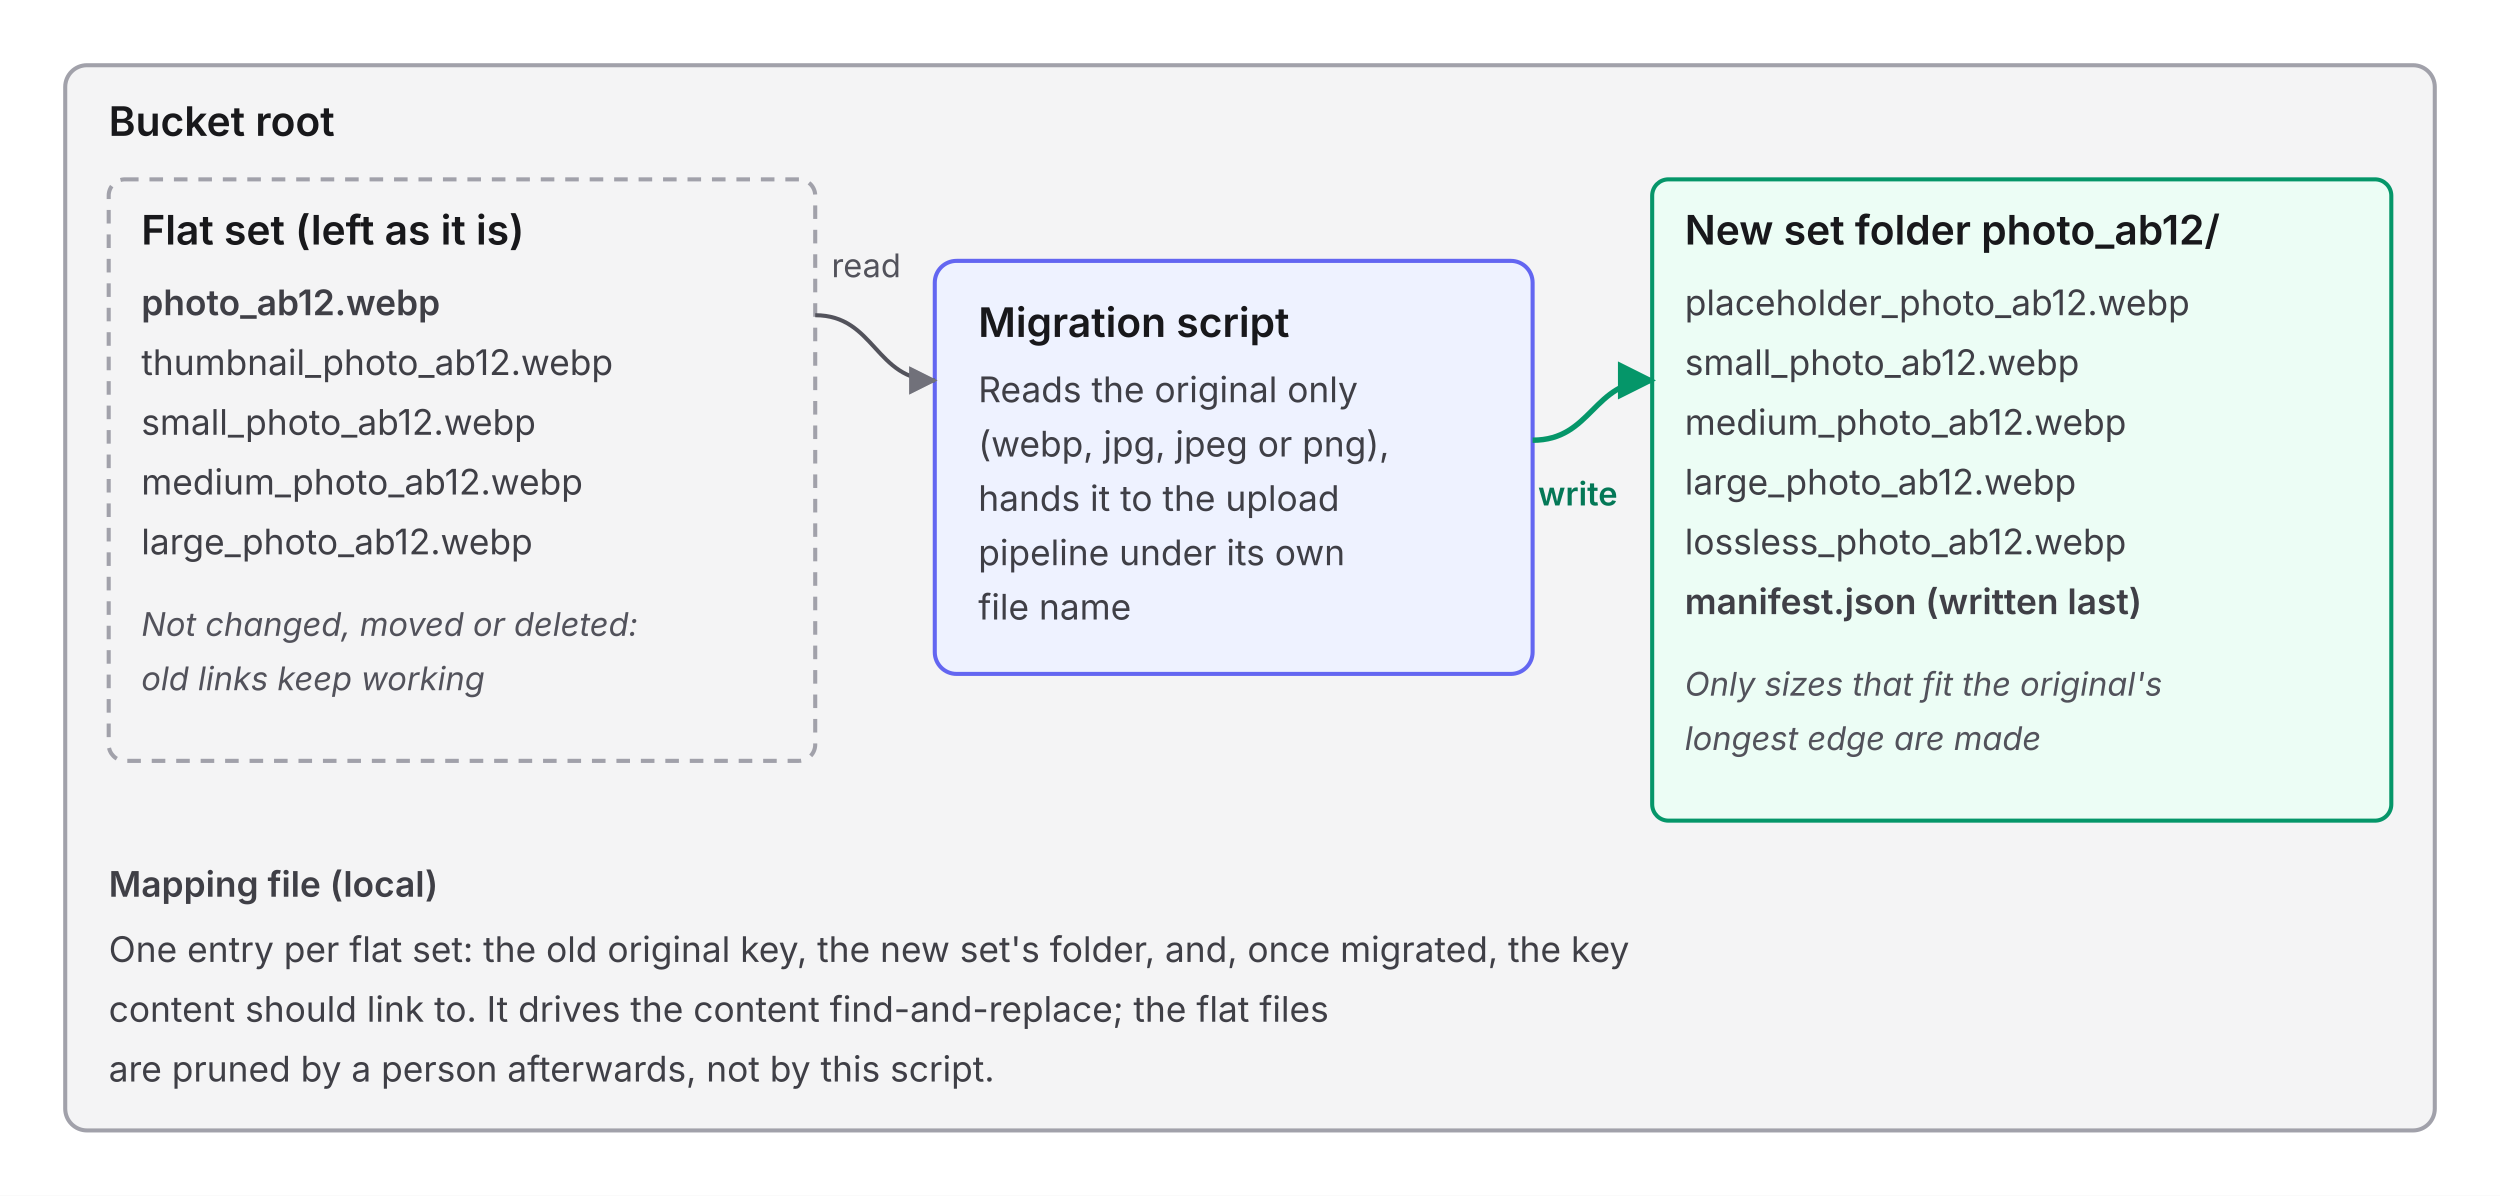
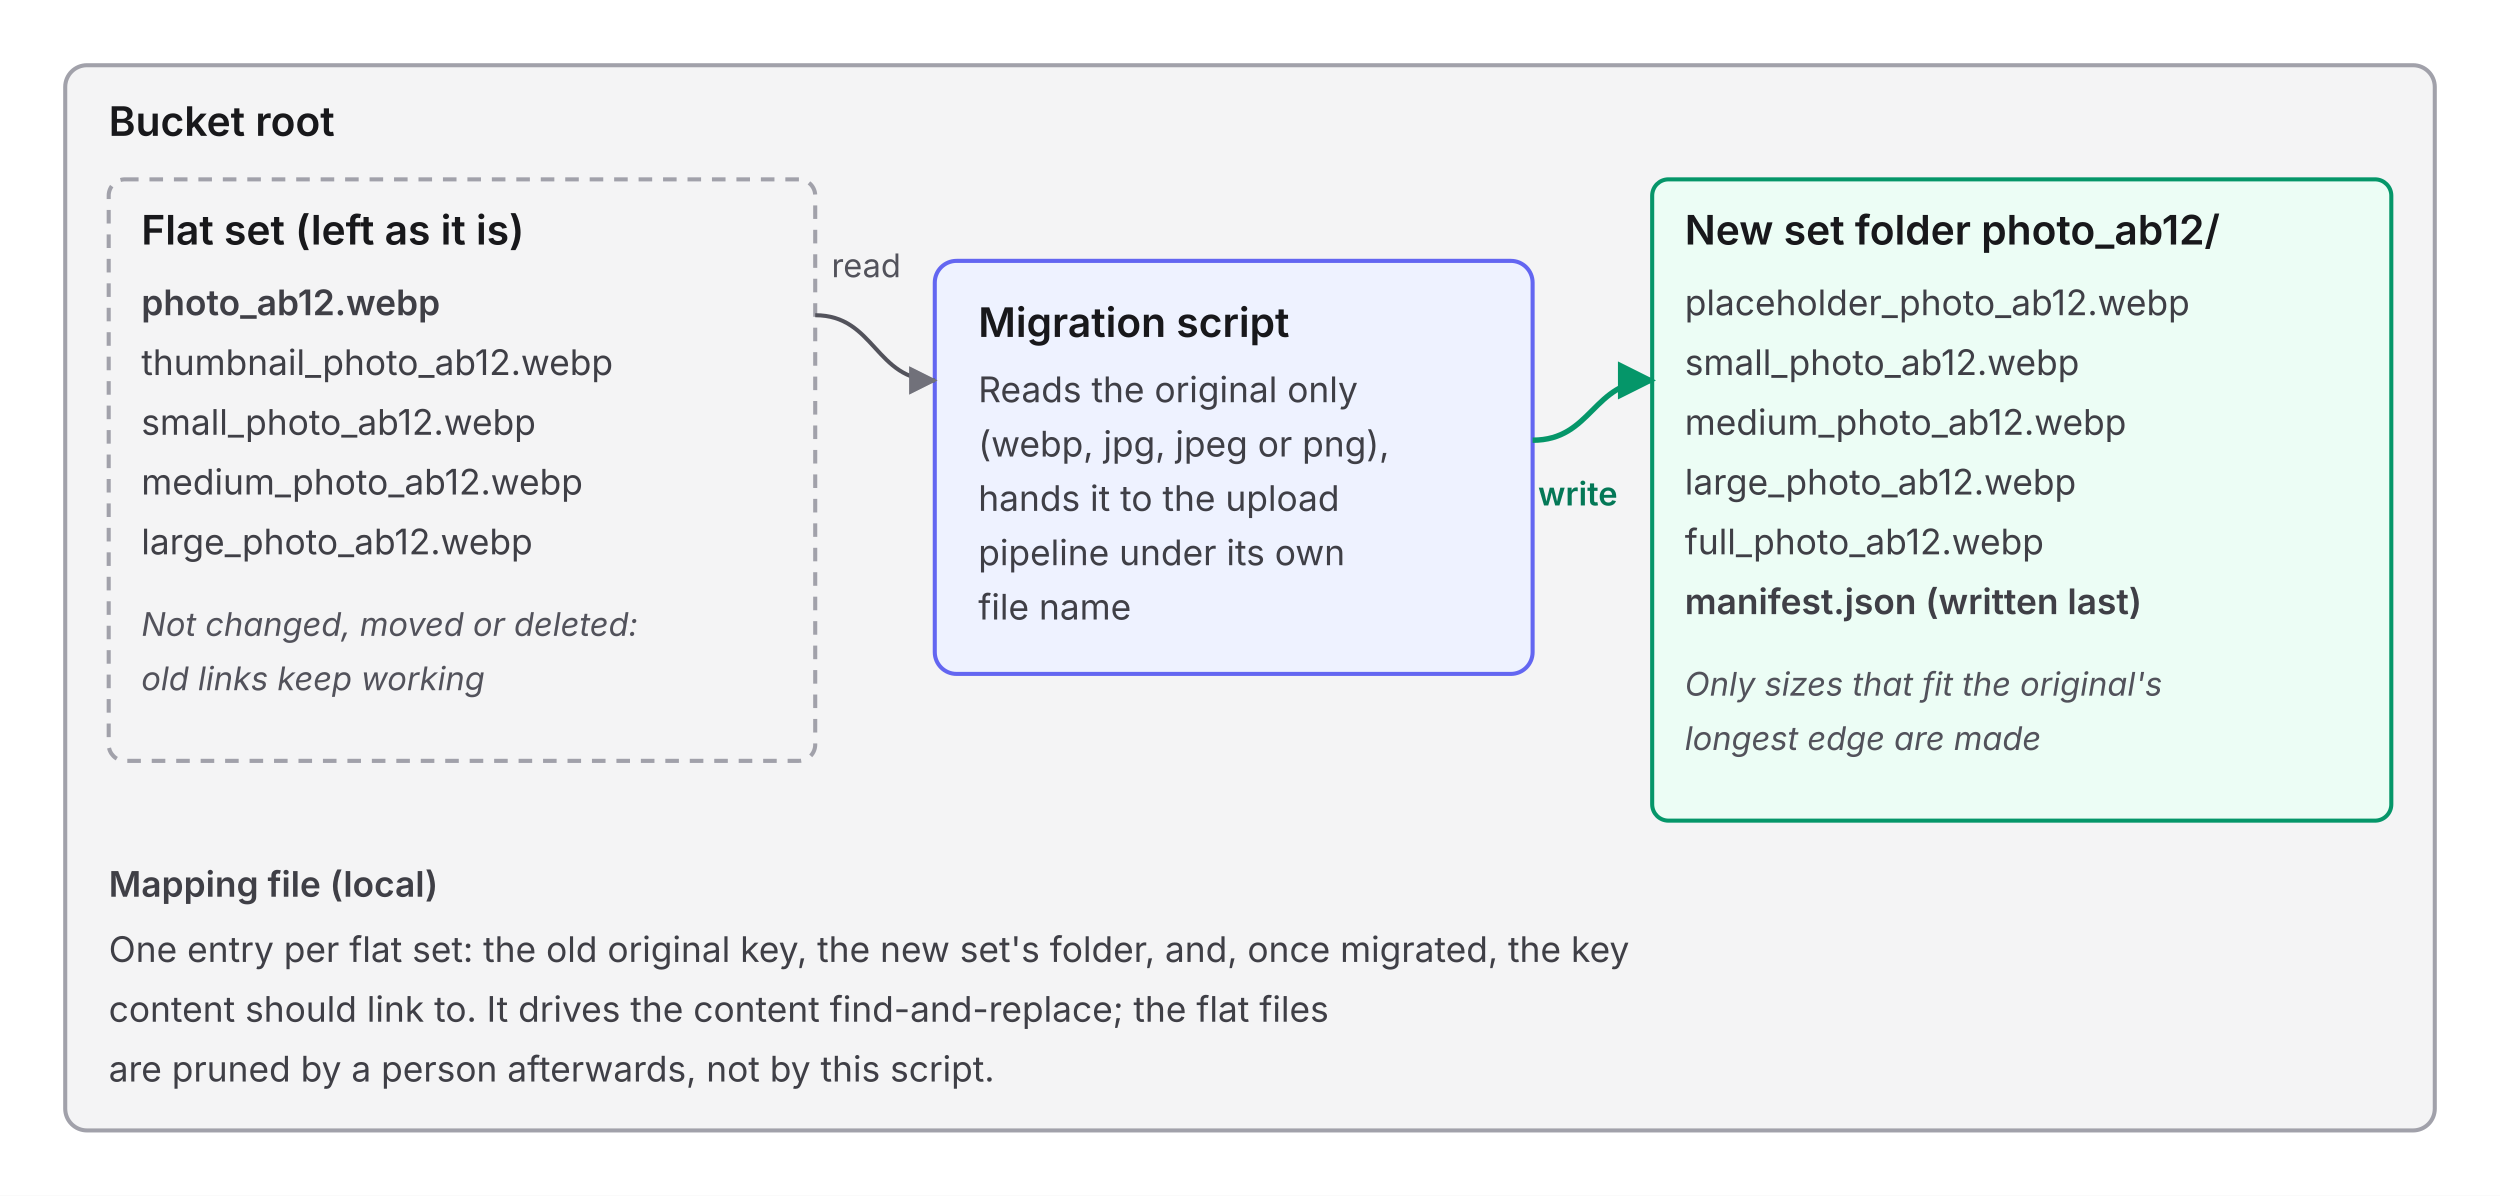
<svg xmlns="http://www.w3.org/2000/svg" viewBox="0 0 920 440" role="img" aria-labelledby="t d" font-family="ui-sans-serif, system-ui, -apple-system, 'Segoe UI', sans-serif">
  <style>
    .bg { fill: #ffffff; }
    .box { fill: #f4f4f5; stroke: #a1a1aa; stroke-width: 1.5; }
    .script { fill: #eef2ff; stroke: #6366f1; stroke-width: 1.5; }
    .write { fill: #ecfdf5; stroke: #059669; stroke-width: 1.5; }
    .flat { fill: none; stroke: #a1a1aa; stroke-width: 1.5; stroke-dasharray: 5 4; }
    .h { font-size: 15px; font-weight: 600; fill: #18181b; }
    .p { font-size: 13px; fill: #3f3f46; }
    .read { stroke: #52525b; stroke-width: 1.5; fill: none; }
    .wr { stroke: #059669; stroke-width: 2; fill: none; }
    .lr { font-size: 12px; fill: #52525b; }
    .lw { font-size: 12px; fill: #047857; font-weight: 600; }
    .keep { font-size: 12px; fill: #52525b; font-style: italic; }
    @media (prefers-color-scheme: dark) {
      .bg { fill: #18181b; }
      .box { fill: #27272a; stroke: #71717a; }
      .script { fill: #1e1b4b; stroke: #818cf8; }
      .write { fill: #052e2b; stroke: #34d399; }
      .flat { stroke: #71717a; }
      .h { fill: #f4f4f5; }
      .p { fill: #d4d4d8; }
      .read { stroke: #a1a1aa; }
      .wr { stroke: #34d399; }
      .lr, .keep { fill: #a1a1aa; }
      .lw { fill: #6ee7b7; }
    }
  </style>
  <defs>
    <marker id="a" viewBox="0 0 10 10" refX="9" refY="5" markerWidth="7" markerHeight="7" orient="auto-start-reverse">
      <path d="M0 0 10 5 0 10z" fill="#71717a" />
    </marker>
    <marker id="g" viewBox="0 0 10 10" refX="9" refY="5" markerWidth="7" markerHeight="7" orient="auto-start-reverse">
      <path d="M0 0 10 5 0 10z" fill="#059669" />
    </marker>
  </defs>
  <rect class="bg" width="920" height="440" />
  <rect class="box" x="24" y="24" width="872" height="392" rx="8" />
  <text class="h" x="40" y="50">Bucket root</text>
  <rect class="flat" x="40" y="66" width="260" height="214" rx="6" />
  <text class="h" x="52" y="90" font-size="13">Flat set (left as it is)</text>
  <text class="p" x="52" y="116" font-weight="600">photo_ab12.webp</text>
  <text class="p" x="52" y="138">thumbnail_photo_ab12.webp</text>
  <text class="p" x="52" y="160">small_photo_ab12.webp</text>
  <text class="p" x="52" y="182">medium_photo_ab12.webp</text>
  <text class="p" x="52" y="204">large_photo_ab12.webp</text>
  <text class="keep" x="52" y="234">Not changed, moved or deleted:</text>
  <text class="keep" x="52" y="254">old links keep working</text>
  <rect class="script" x="344" y="96" width="220" height="152" rx="8" />
  <text class="h" x="360" y="124">Migration script</text>
  <text class="p" x="360" y="148">Reads the original only</text>
  <text class="p" x="360" y="168">(webp, jpg, jpeg or png),</text>
  <text class="p" x="360" y="188">hands it to the upload</text>
  <text class="p" x="360" y="208">pipeline under its own</text>
  <text class="p" x="360" y="228">file name</text>
  <rect class="write" x="608" y="66" width="272" height="236" rx="6" />
  <text class="h" x="620" y="90" font-size="13">New set folder  photo_ab12/</text>
  <text class="p" x="620" y="116">placeholder_photo_ab12.webp</text>
  <text class="p" x="620" y="138">small_photo_ab12.webp</text>
  <text class="p" x="620" y="160">medium_photo_ab12.webp</text>
  <text class="p" x="620" y="182">large_photo_ab12.webp</text>
-   <text class="p" x="620" y="204">lossless_photo_ab12.webp</text>
+   <text class="p" x="620" y="204">full_photo_ab12.webp</text>
  <text class="p" x="620" y="226" font-weight="600">manifest.json (written last)</text>
  <text class="keep" x="620" y="256">Only sizes that fit the original's</text>
  <text class="keep" x="620" y="276">longest edge are made</text>
  <path class="read" d="M300 116 C322 116 322 140 344 140" marker-end="url(#a)" />
  <text class="lr" x="306" y="102">read</text>
  <path class="wr" d="M564 162 C586 162 586 140 608 140" marker-end="url(#g)" />
  <text class="lw" x="566" y="186">write</text>
  <text class="p" x="40" y="330" font-weight="600">Mapping file (local)</text>
  <text class="p" x="40" y="354">One entry per flat set: the old original key, the new set's folder, and, once migrated, the key</text>
  <text class="p" x="40" y="376">content should link to. It drives the content find-and-replace; the flat files</text>
  <text class="p" x="40" y="398">are pruned by a person afterwards, not by this script.</text>
</svg>
